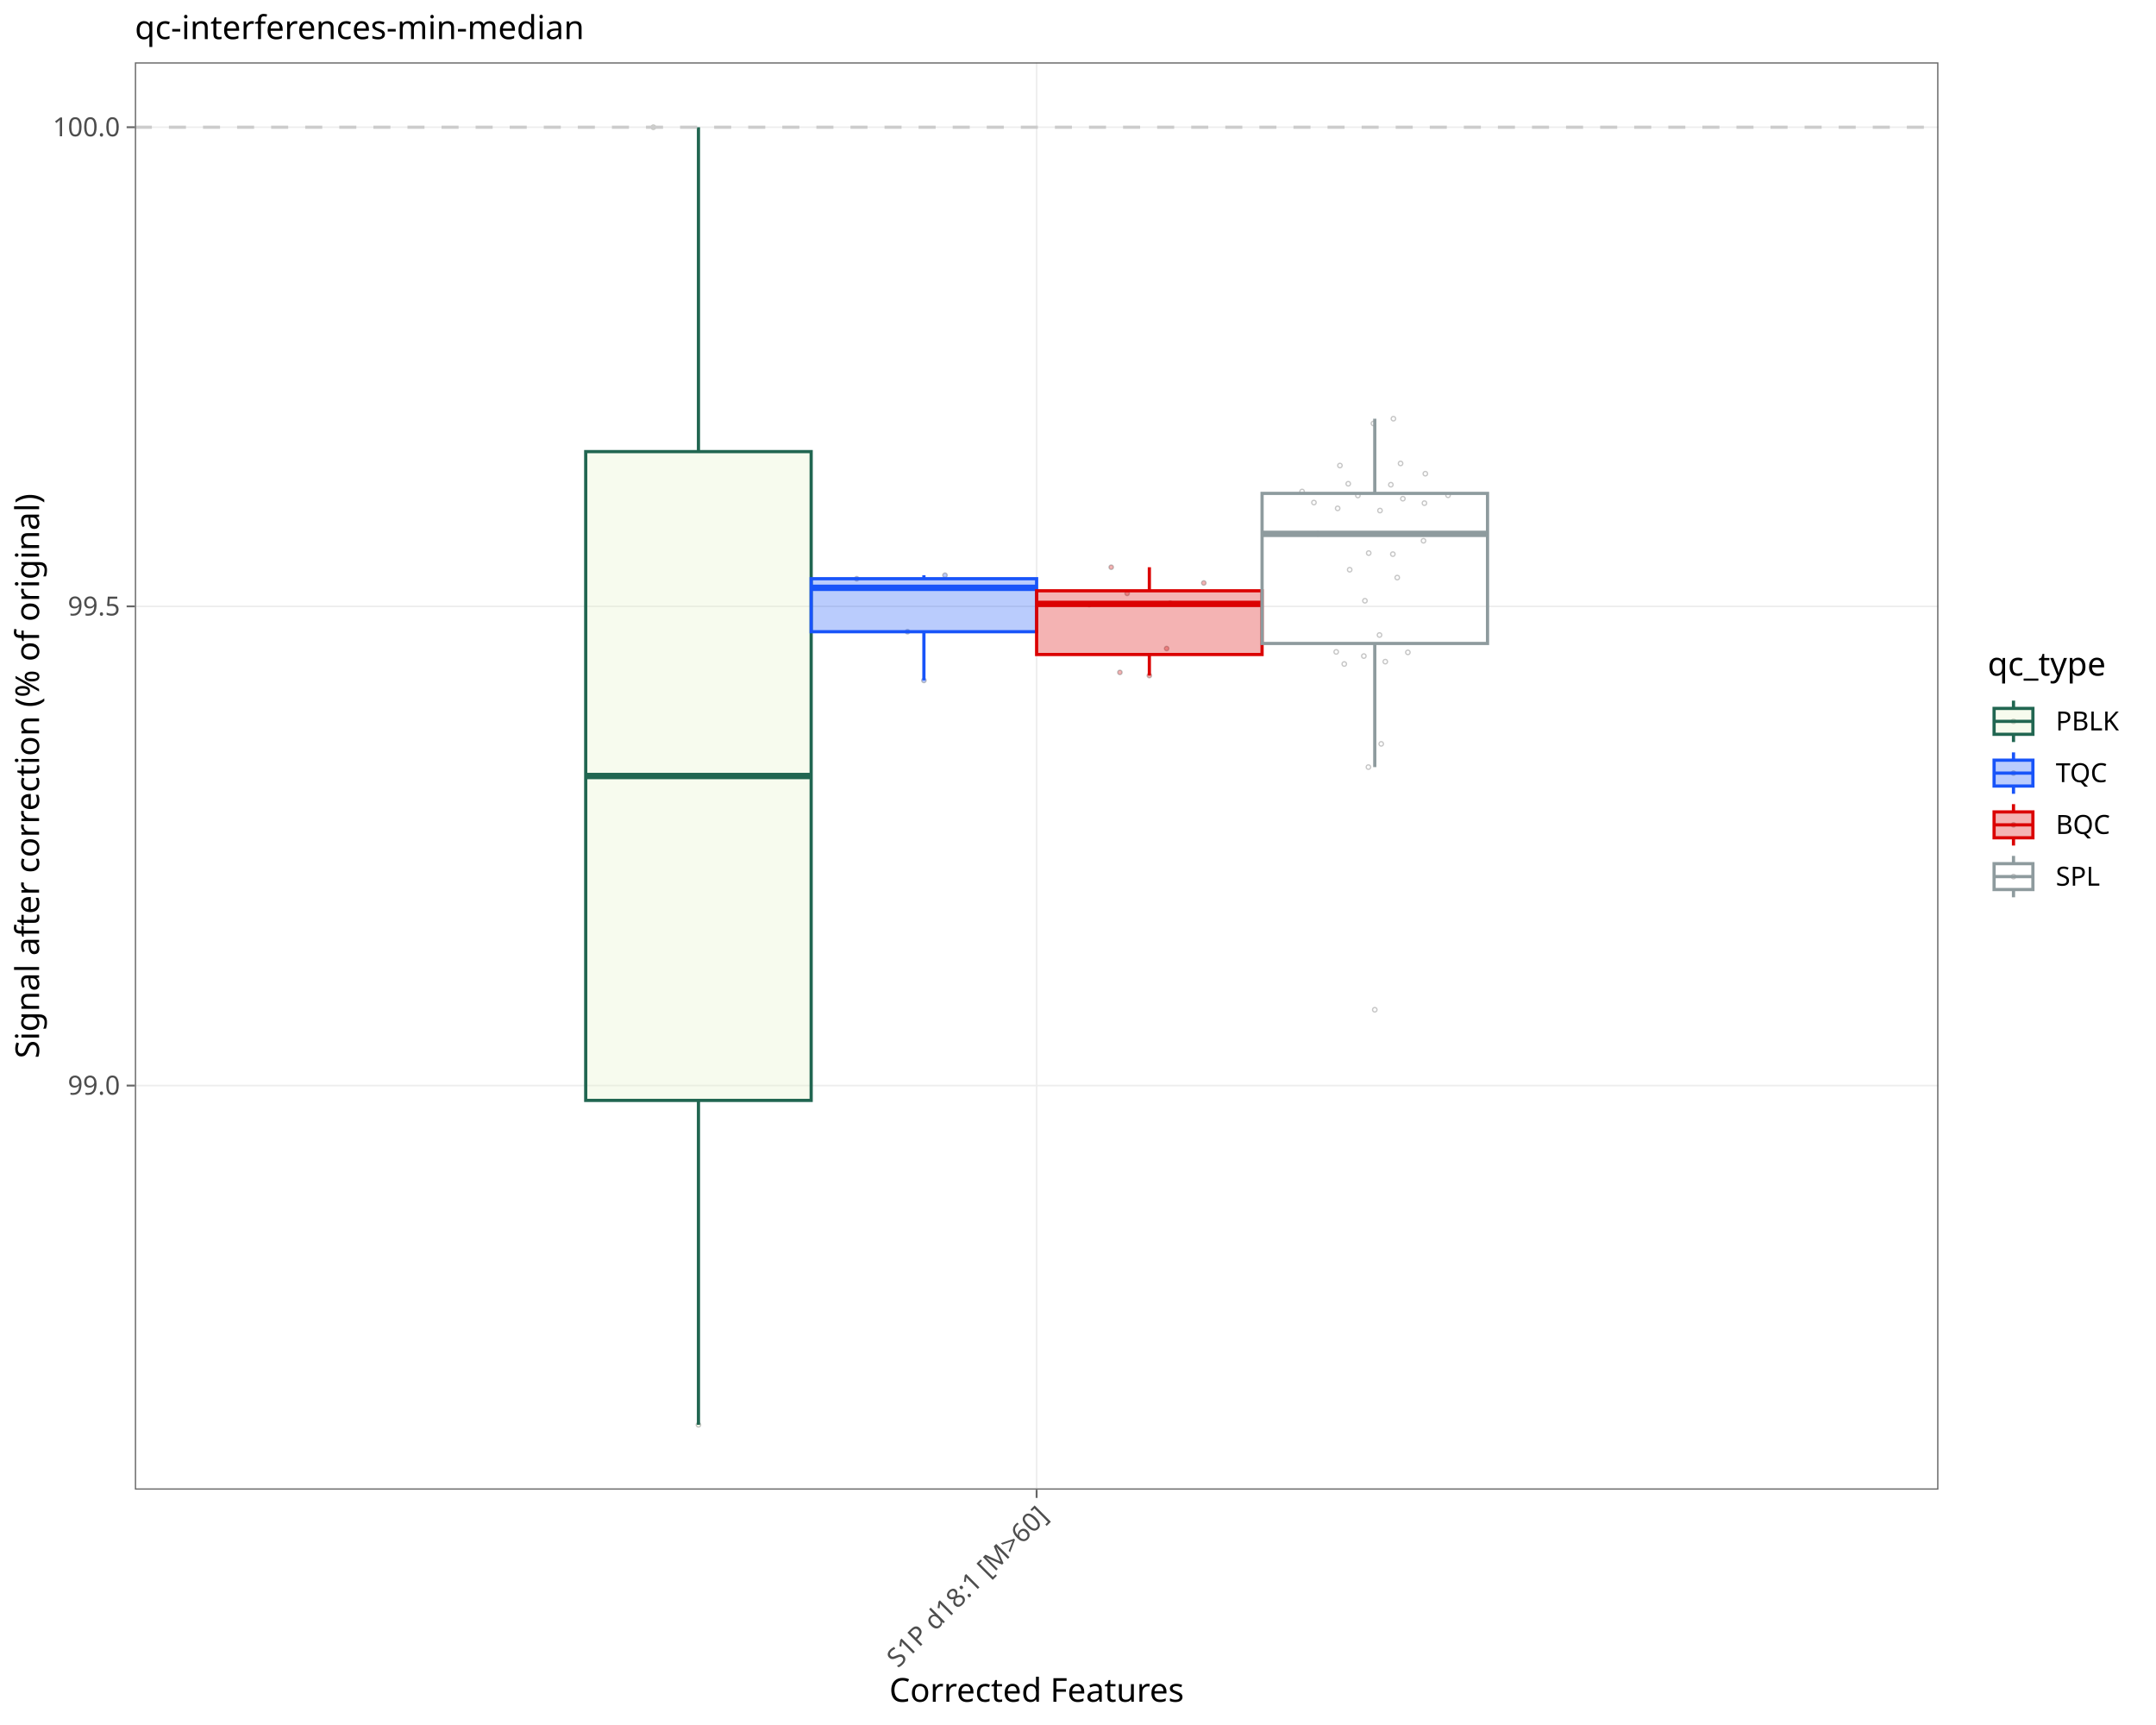
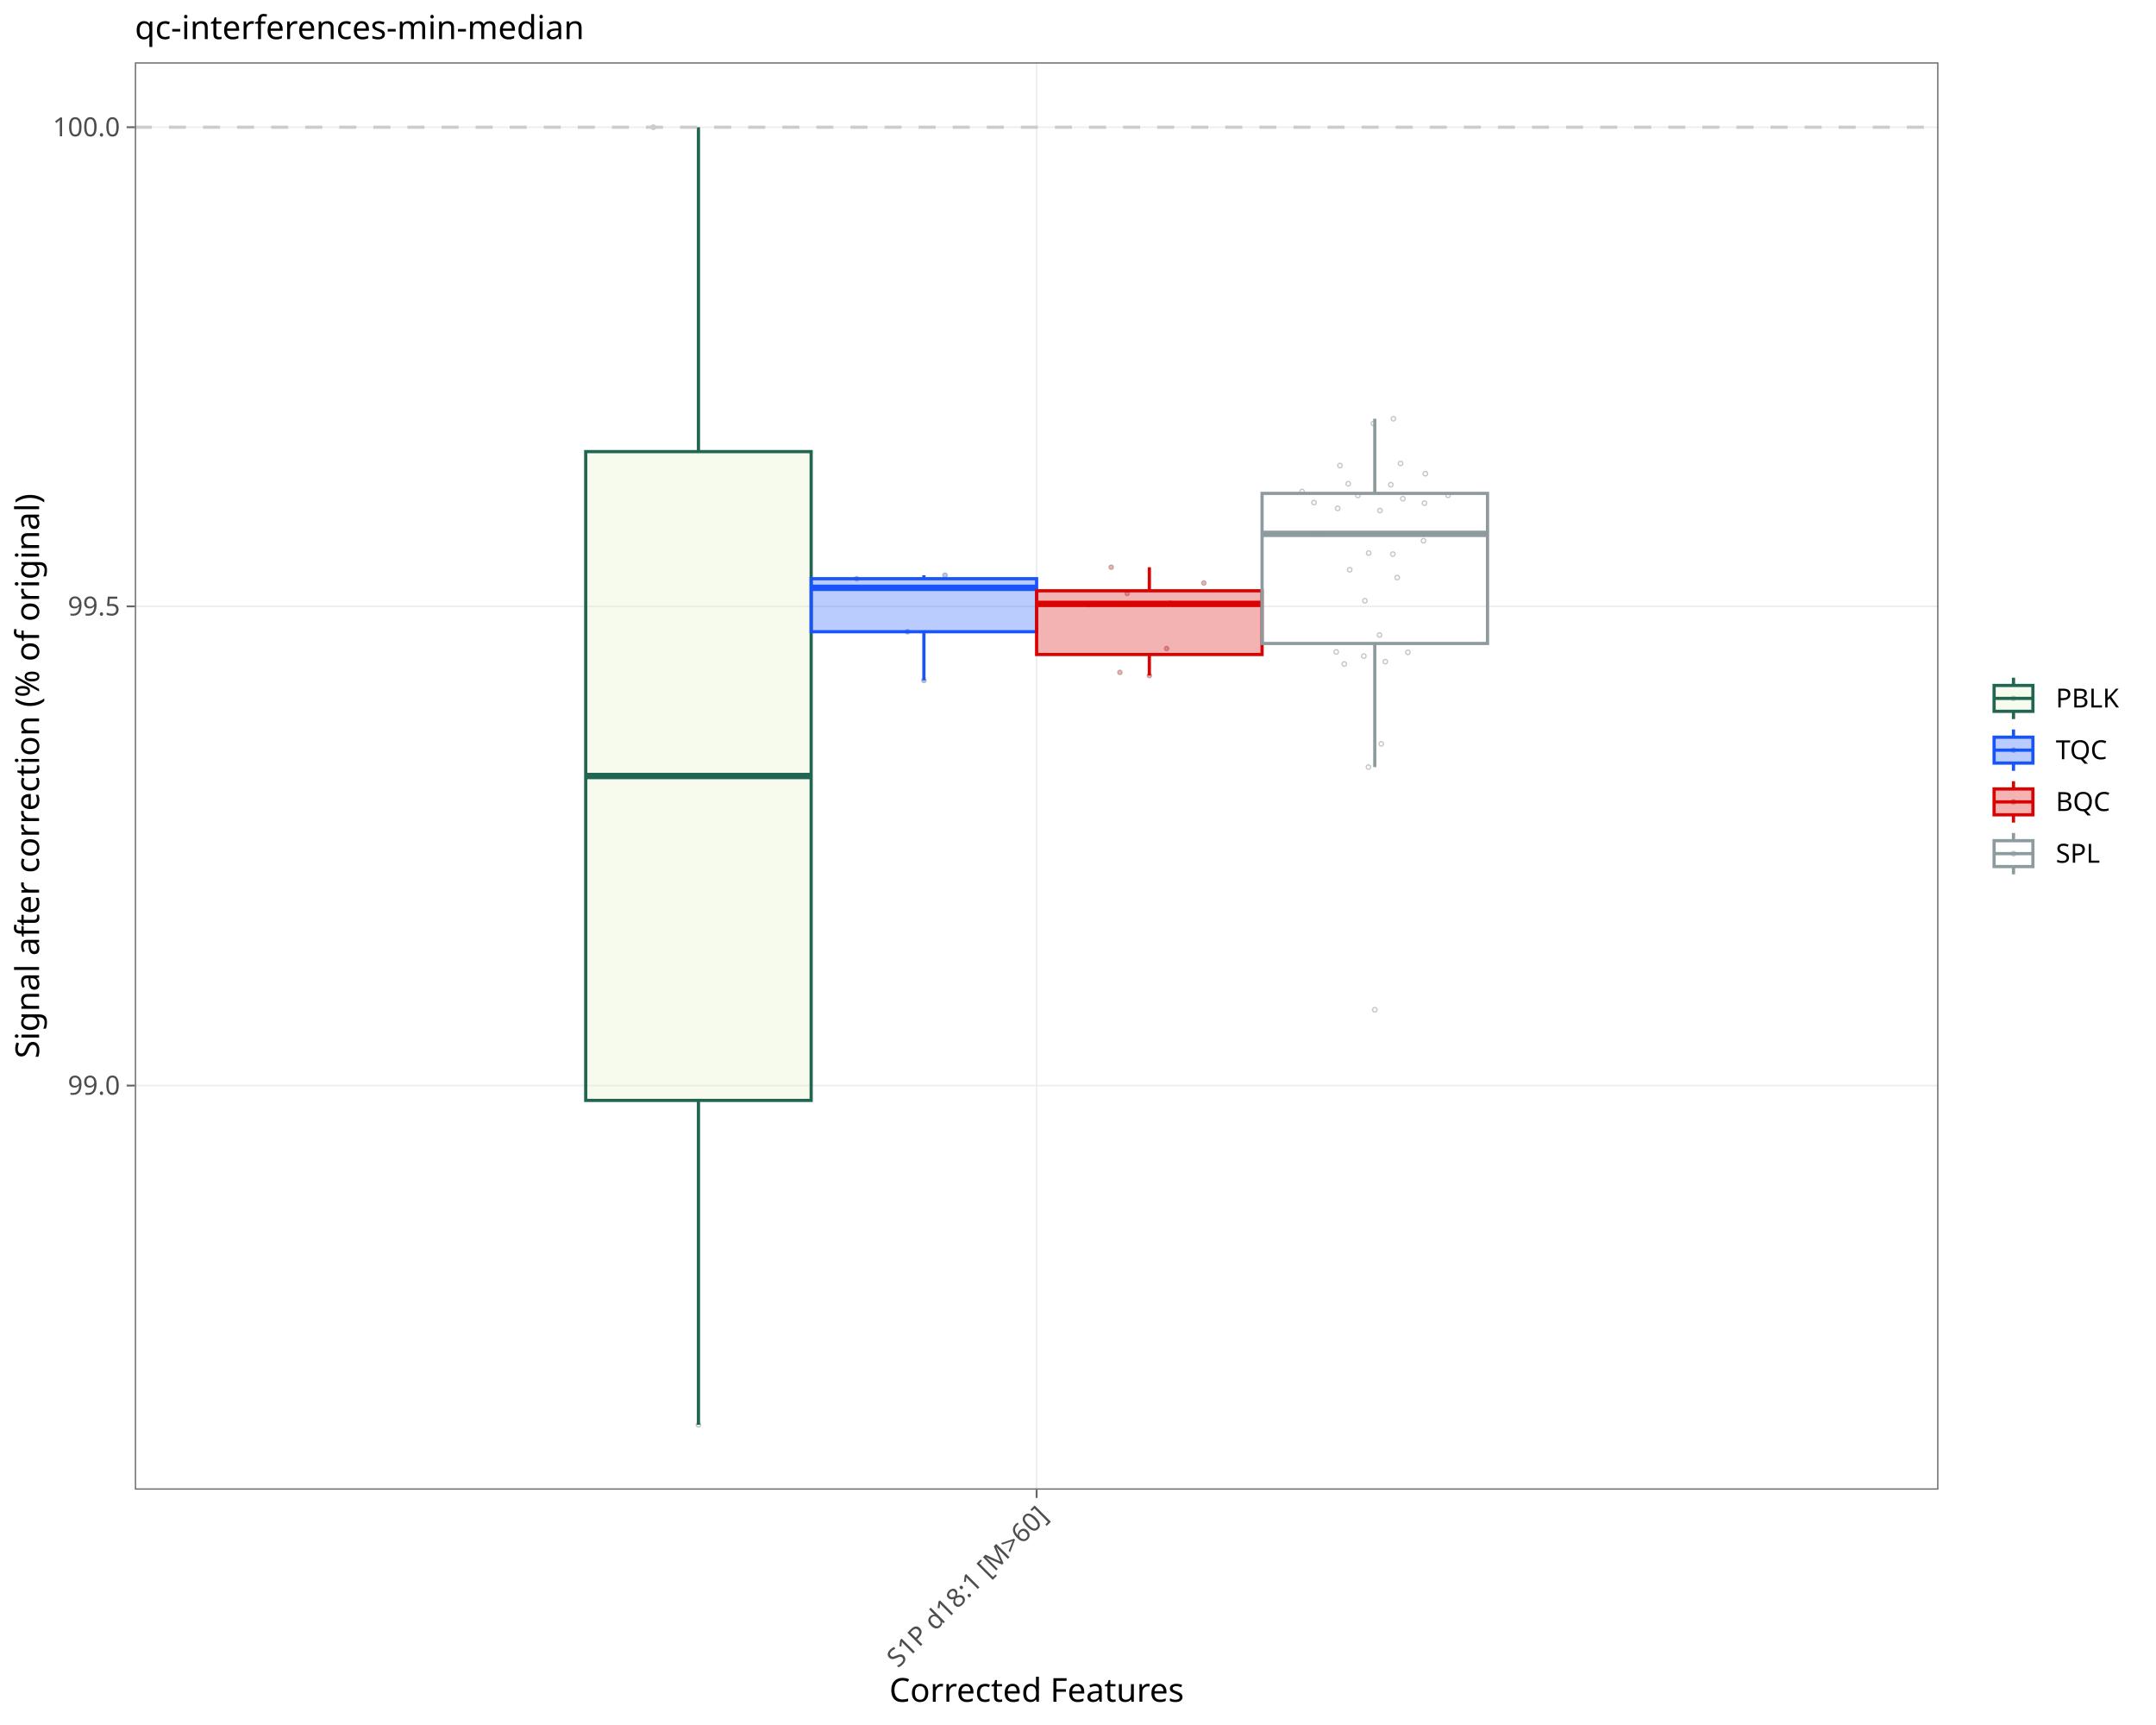
<svg xmlns="http://www.w3.org/2000/svg" class="svglite" data-engine-version="2.0" width="720.00pt" height="576.00pt" viewBox="0 0 720.00 576.00">
  <defs>
    <style type="text/css">
    .svglite line, .svglite polyline, .svglite polygon, .svglite path, .svglite rect, .svglite circle {
      fill: none;
      stroke: #000000;
      stroke-linecap: round;
      stroke-linejoin: round;
      stroke-miterlimit: 10.00;
    }
  </style>
  </defs>
  <rect width="100%" height="100%" style="stroke: none; fill: #FFFFFF;" />
  <defs>
    <clipPath id="cpMC4wMHw3MjAuMDB8MC4wMHw1NzYuMDA=">
      <rect x="0.00" y="0.00" width="720.00" height="576.00" />
    </clipPath>
  </defs>
  <g clip-path="url(#cpMC4wMHw3MjAuMDB8MC4wMHw1NzYuMDA=)">
    <rect x="0.00" y="0.00" width="720.00" height="576.00" style="stroke-width: 1.07; stroke: #FFFFFF; fill: #FFFFFF;" />
  </g>
  <defs>
    <clipPath id="cpNDUuMDN8NjQ3LjMzfDIwLjgxfDQ5Ny40Mw==">
      <rect x="45.03" y="20.81" width="602.31" height="476.61" />
    </clipPath>
  </defs>
  <g clip-path="url(#cpNDUuMDN8NjQ3LjMzfDIwLjgxfDQ5Ny40Mw==)">
    <rect x="45.03" y="20.81" width="602.31" height="476.61" style="stroke-width: 1.07; stroke: none; fill: #FFFFFF;" />
    <polyline points="45.03,362.48 647.33,362.48 " style="stroke-width: 0.53; stroke: #EDEDED; stroke-linecap: butt;" />
    <polyline points="45.03,202.48 647.33,202.48 " style="stroke-width: 0.53; stroke: #EDEDED; stroke-linecap: butt;" />
    <polyline points="45.03,42.48 647.33,42.48 " style="stroke-width: 0.53; stroke: #EDEDED; stroke-linecap: butt;" />
    <polyline points="346.18,497.43 346.18,20.81 " style="stroke-width: 0.53; stroke: #EDEDED; stroke-linecap: butt;" />
    <circle cx="233.25" cy="475.76" r="0.75" style="stroke-width: 0.43; stroke: #404040; stroke-opacity: 0.30; fill: #E4F2C4; fill-opacity: 0.30;" />
    <circle cx="218.19" cy="42.48" r="0.75" style="stroke-width: 0.43; stroke: #404040; stroke-opacity: 0.30; fill: #E4F2C4; fill-opacity: 0.30;" />
    <circle cx="303.06" cy="210.94" r="0.75" style="stroke-width: 0.43; stroke: #404040; stroke-opacity: 0.30; fill: #1854F9; fill-opacity: 0.30;" />
    <circle cx="286.10" cy="193.24" r="0.75" style="stroke-width: 0.43; stroke: #404040; stroke-opacity: 0.30; fill: #1854F9; fill-opacity: 0.30;" />
    <circle cx="321.64" cy="196.28" r="0.75" style="stroke-width: 0.43; stroke: #404040; stroke-opacity: 0.30; fill: #1854F9; fill-opacity: 0.30;" />
    <circle cx="315.58" cy="192.07" r="0.75" style="stroke-width: 0.43; stroke: #404040; stroke-opacity: 0.30; fill: #1854F9; fill-opacity: 0.30;" />
    <circle cx="308.54" cy="227.20" r="0.75" style="stroke-width: 0.43; stroke: #404040; stroke-opacity: 0.30; fill: #1854F9; fill-opacity: 0.30;" />
    <circle cx="363.77" cy="201.88" r="0.75" style="stroke-width: 0.43; stroke: #404040; stroke-opacity: 0.30; fill: #DB0202; fill-opacity: 0.30;" />
    <circle cx="376.41" cy="198.15" r="0.75" style="stroke-width: 0.43; stroke: #404040; stroke-opacity: 0.30; fill: #DB0202; fill-opacity: 0.30;" />
    <circle cx="402.01" cy="194.66" r="0.75" style="stroke-width: 0.43; stroke: #404040; stroke-opacity: 0.30; fill: #DB0202; fill-opacity: 0.30;" />
    <circle cx="389.60" cy="216.55" r="0.75" style="stroke-width: 0.43; stroke: #404040; stroke-opacity: 0.30; fill: #DB0202; fill-opacity: 0.30;" />
    <circle cx="371.09" cy="189.40" r="0.75" style="stroke-width: 0.43; stroke: #404040; stroke-opacity: 0.30; fill: #DB0202; fill-opacity: 0.30;" />
    <circle cx="390.79" cy="201.40" r="0.75" style="stroke-width: 0.43; stroke: #404040; stroke-opacity: 0.30; fill: #DB0202; fill-opacity: 0.30;" />
    <circle cx="373.99" cy="224.52" r="0.75" style="stroke-width: 0.43; stroke: #404040; stroke-opacity: 0.30; fill: #DB0202; fill-opacity: 0.30;" />
    <circle cx="383.83" cy="225.59" r="0.75" style="stroke-width: 0.43; stroke: #404040; stroke-opacity: 0.30; fill: #DB0202; fill-opacity: 0.30;" />
    <circle cx="470.16" cy="217.83" r="0.75" style="stroke-width: 0.43; stroke: #404040; stroke-opacity: 0.30;" />
    <circle cx="475.69" cy="168.01" r="0.75" style="stroke-width: 0.43; stroke: #404040; stroke-opacity: 0.30;" />
    <circle cx="446.23" cy="217.68" r="0.75" style="stroke-width: 0.43; stroke: #404040; stroke-opacity: 0.30;" />
    <circle cx="456.99" cy="256.14" r="0.75" style="stroke-width: 0.43; stroke: #404040; stroke-opacity: 0.30;" />
    <circle cx="465.34" cy="139.81" r="0.75" style="stroke-width: 0.43; stroke: #404040; stroke-opacity: 0.30;" />
    <circle cx="458.65" cy="141.40" r="0.75" style="stroke-width: 0.43; stroke: #404040; stroke-opacity: 0.30;" />
    <circle cx="460.69" cy="212.04" r="0.75" style="stroke-width: 0.43; stroke: #404040; stroke-opacity: 0.30;" />
    <circle cx="450.73" cy="190.24" r="0.75" style="stroke-width: 0.43; stroke: #404040; stroke-opacity: 0.30;" />
    <circle cx="464.48" cy="161.85" r="0.75" style="stroke-width: 0.43; stroke: #404040; stroke-opacity: 0.30;" />
    <circle cx="434.83" cy="164.11" r="0.75" style="stroke-width: 0.43; stroke: #404040; stroke-opacity: 0.30;" />
    <circle cx="459.11" cy="337.17" r="0.75" style="stroke-width: 0.43; stroke: #404040; stroke-opacity: 0.30;" />
    <circle cx="460.85" cy="170.48" r="0.75" style="stroke-width: 0.43; stroke: #404040; stroke-opacity: 0.30;" />
    <circle cx="450.25" cy="161.53" r="0.75" style="stroke-width: 0.43; stroke: #404040; stroke-opacity: 0.30;" />
    <circle cx="455.82" cy="200.60" r="0.75" style="stroke-width: 0.43; stroke: #404040; stroke-opacity: 0.30;" />
    <circle cx="448.92" cy="221.72" r="0.75" style="stroke-width: 0.43; stroke: #404040; stroke-opacity: 0.30;" />
    <circle cx="466.61" cy="192.86" r="0.75" style="stroke-width: 0.43; stroke: #404040; stroke-opacity: 0.30;" />
    <circle cx="462.62" cy="220.93" r="0.75" style="stroke-width: 0.43; stroke: #404040; stroke-opacity: 0.30;" />
    <circle cx="447.47" cy="155.45" r="0.75" style="stroke-width: 0.43; stroke: #404040; stroke-opacity: 0.30;" />
    <circle cx="483.58" cy="165.39" r="0.75" style="stroke-width: 0.43; stroke: #404040; stroke-opacity: 0.30;" />
    <circle cx="440.08" cy="178.26" r="0.75" style="stroke-width: 0.43; stroke: #404040; stroke-opacity: 0.30;" />
    <circle cx="457.08" cy="184.68" r="0.75" style="stroke-width: 0.43; stroke: #404040; stroke-opacity: 0.30;" />
    <circle cx="446.71" cy="169.75" r="0.75" style="stroke-width: 0.43; stroke: #404040; stroke-opacity: 0.30;" />
    <circle cx="475.38" cy="180.57" r="0.75" style="stroke-width: 0.43; stroke: #404040; stroke-opacity: 0.30;" />
    <circle cx="475.99" cy="158.17" r="0.75" style="stroke-width: 0.43; stroke: #404040; stroke-opacity: 0.30;" />
    <circle cx="461.26" cy="248.39" r="0.75" style="stroke-width: 0.43; stroke: #404040; stroke-opacity: 0.30;" />
    <circle cx="468.49" cy="166.52" r="0.75" style="stroke-width: 0.43; stroke: #404040; stroke-opacity: 0.30;" />
    <circle cx="465.14" cy="185.03" r="0.75" style="stroke-width: 0.43; stroke: #404040; stroke-opacity: 0.30;" />
    <circle cx="455.46" cy="219.07" r="0.75" style="stroke-width: 0.43; stroke: #404040; stroke-opacity: 0.30;" />
    <circle cx="453.47" cy="165.45" r="0.75" style="stroke-width: 0.43; stroke: #404040; stroke-opacity: 0.30;" />
    <circle cx="467.72" cy="154.75" r="0.75" style="stroke-width: 0.43; stroke: #404040; stroke-opacity: 0.30;" />
    <circle cx="438.79" cy="167.81" r="0.75" style="stroke-width: 0.43; stroke: #404040; stroke-opacity: 0.30;" />
    <line x1="233.25" y1="150.80" x2="233.25" y2="42.48" style="stroke-width: 1.07; stroke: #216651; stroke-linecap: butt;" />
    <line x1="233.25" y1="367.44" x2="233.25" y2="475.76" style="stroke-width: 1.07; stroke: #216651; stroke-linecap: butt;" />
    <polygon points="195.60,150.80 195.60,367.44 270.89,367.44 270.89,150.80 195.60,150.80 " style="stroke-width: 1.07; stroke: #216651; stroke-linecap: butt; stroke-linejoin: miter; fill: #E4F2C4; fill-opacity: 0.30;" />
    <line x1="195.60" y1="259.12" x2="270.89" y2="259.12" style="stroke-width: 2.13; stroke: #216651; stroke-linecap: butt; stroke-linejoin: miter;" />
    <line x1="308.54" y1="193.24" x2="308.54" y2="192.07" style="stroke-width: 1.07; stroke: #1854F9; stroke-linecap: butt;" />
    <line x1="308.54" y1="210.94" x2="308.54" y2="227.20" style="stroke-width: 1.07; stroke: #1854F9; stroke-linecap: butt;" />
    <polygon points="270.89,193.24 270.89,210.94 346.18,210.94 346.18,193.24 270.89,193.24 " style="stroke-width: 1.07; stroke: #1854F9; stroke-linecap: butt; stroke-linejoin: miter; fill: #1854F9; fill-opacity: 0.30;" />
    <line x1="270.89" y1="196.28" x2="346.18" y2="196.28" style="stroke-width: 2.13; stroke: #1854F9; stroke-linecap: butt; stroke-linejoin: miter;" />
    <line x1="383.83" y1="197.27" x2="383.83" y2="189.40" style="stroke-width: 1.07; stroke: #DB0202; stroke-linecap: butt;" />
    <line x1="383.83" y1="218.55" x2="383.83" y2="225.59" style="stroke-width: 1.07; stroke: #DB0202; stroke-linecap: butt;" />
    <polygon points="346.18,197.27 346.18,218.55 421.47,218.55 421.47,197.27 346.18,197.27 " style="stroke-width: 1.07; stroke: #DB0202; stroke-linecap: butt; stroke-linejoin: miter; fill: #DB0202; fill-opacity: 0.30;" />
    <line x1="346.18" y1="201.64" x2="421.47" y2="201.64" style="stroke-width: 2.13; stroke: #DB0202; stroke-linecap: butt; stroke-linejoin: miter;" />
    <line x1="459.11" y1="164.75" x2="459.11" y2="139.81" style="stroke-width: 1.07; stroke: #8E9B9E; stroke-linecap: butt;" />
    <line x1="459.11" y1="214.86" x2="459.11" y2="256.14" style="stroke-width: 1.07; stroke: #8E9B9E; stroke-linecap: butt;" />
    <polygon points="421.47,164.75 421.47,214.86 496.76,214.86 496.76,164.75 421.47,164.75 " style="stroke-width: 1.07; stroke: #8E9B9E; stroke-linecap: butt; stroke-linejoin: miter; fill: none;" />
    <line x1="421.47" y1="178.26" x2="496.76" y2="178.26" style="stroke-width: 2.13; stroke: #8E9B9E; stroke-linecap: butt; stroke-linejoin: miter;" />
    <line x1="45.03" y1="42.48" x2="647.33" y2="42.48" style="stroke-width: 1.07; stroke: #CCCCCC; stroke-dasharray: 5.69,5.69; stroke-linecap: butt;" />
    <rect x="45.03" y="20.81" width="602.31" height="476.61" style="stroke-width: 0.85; stroke: #666666;" />
  </g>
  <g clip-path="url(#cpMC4wMHw3MjAuMDB8MC4wMHw1NzYuMDA=)">
    <text x="40.10" y="365.51" text-anchor="end" style="font-size: 8.80px; fill: #4D4D4D; font-family: sans;" textLength="17.13px" lengthAdjust="spacingAndGlyphs">99.0</text>
    <text x="40.10" y="205.51" text-anchor="end" style="font-size: 8.80px; fill: #4D4D4D; font-family: sans;" textLength="17.13px" lengthAdjust="spacingAndGlyphs">99.5</text>
    <text x="40.10" y="45.51" text-anchor="end" style="font-size: 8.80px; fill: #4D4D4D; font-family: sans;" textLength="22.02px" lengthAdjust="spacingAndGlyphs">100.0</text>
    <polyline points="42.29,362.48 45.03,362.48 " style="stroke-width: 0.64; stroke: #666666; stroke-linecap: butt;" />
    <polyline points="42.29,202.48 45.03,202.48 " style="stroke-width: 0.64; stroke: #666666; stroke-linecap: butt;" />
    <polyline points="42.29,42.48 45.03,42.48 " style="stroke-width: 0.64; stroke: #666666; stroke-linecap: butt;" />
    <polyline points="346.18,500.17 346.18,497.43 " style="stroke-width: 0.64; stroke: #666666; stroke-linecap: butt;" />
    <text transform="translate(350.46,506.64) rotate(-45)" text-anchor="end" style="font-size: 8.80px; fill: #4D4D4D; font-family: sans;" textLength="70.70px" lengthAdjust="spacingAndGlyphs">S1P d18:1 [M&gt;60]</text>
    <text x="346.18" y="568.24" text-anchor="middle" style="font-size: 11.00px; font-family: sans;" textLength="94.78px" lengthAdjust="spacingAndGlyphs">Corrected Features</text>
    <text transform="translate(13.05,259.12) rotate(-90)" text-anchor="middle" style="font-size: 11.00px; font-family: sans;" textLength="177.92px" lengthAdjust="spacingAndGlyphs">Signal after correction (% of original)</text>
-     <rect x="658.29" y="211.41" width="56.23" height="95.41" style="stroke-width: 1.07; stroke: none; fill: #FFFFFF;" />
-     <text x="663.77" y="225.60" style="font-size: 11.00px; font-family: sans;" textLength="38.54px" lengthAdjust="spacingAndGlyphs">qc_type</text>
-     <rect x="663.77" y="232.23" width="17.28" height="17.28" style="stroke-width: 1.07; stroke: none; fill: #FFFFFF;" />
-     <circle cx="672.41" cy="240.87" r="0.75" style="stroke-width: 0.43; stroke: #404040; stroke-opacity: 0.30; fill: #E4F2C4; fill-opacity: 0.30;" />
-     <polyline points="672.41,247.78 672.41,245.19 " style="stroke-width: 1.07; stroke: #216651; stroke-linecap: butt; stroke-linejoin: miter;" />
-     <polyline points="672.41,236.55 672.41,233.95 " style="stroke-width: 1.07; stroke: #216651; stroke-linecap: butt; stroke-linejoin: miter;" />
-     <rect x="665.93" y="236.55" width="12.96" height="8.64" style="stroke-width: 1.07; stroke: #216651; stroke-linecap: butt; stroke-linejoin: miter; fill: #E4F2C4; fill-opacity: 0.30;" />
-     <polyline points="665.93,240.87 678.89,240.87 " style="stroke-width: 1.07; stroke: #216651; stroke-linecap: butt; stroke-linejoin: miter;" />
-     <polyline points="672.41,247.78 672.41,247.78 " style="stroke-width: 1.07; stroke: #216651; stroke-linecap: butt; stroke-linejoin: miter;" />
-     <polyline points="672.41,233.95 672.41,233.95 " style="stroke-width: 1.07; stroke: #216651; stroke-linecap: butt; stroke-linejoin: miter;" />
-     <rect x="663.77" y="249.51" width="17.28" height="17.28" style="stroke-width: 1.07; stroke: none; fill: #FFFFFF;" />
-     <circle cx="672.41" cy="258.15" r="0.75" style="stroke-width: 0.43; stroke: #404040; stroke-opacity: 0.30; fill: #1854F9; fill-opacity: 0.30;" />
-     <polyline points="672.41,265.06 672.41,262.47 " style="stroke-width: 1.07; stroke: #1854F9; stroke-linecap: butt; stroke-linejoin: miter;" />
-     <polyline points="672.41,253.83 672.41,251.23 " style="stroke-width: 1.07; stroke: #1854F9; stroke-linecap: butt; stroke-linejoin: miter;" />
-     <rect x="665.93" y="253.83" width="12.96" height="8.64" style="stroke-width: 1.07; stroke: #1854F9; stroke-linecap: butt; stroke-linejoin: miter; fill: #1854F9; fill-opacity: 0.30;" />
-     <polyline points="665.93,258.15 678.89,258.15 " style="stroke-width: 1.07; stroke: #1854F9; stroke-linecap: butt; stroke-linejoin: miter;" />
-     <polyline points="672.41,265.06 672.41,265.06 " style="stroke-width: 1.07; stroke: #1854F9; stroke-linecap: butt; stroke-linejoin: miter;" />
-     <polyline points="672.41,251.23 672.41,251.23 " style="stroke-width: 1.07; stroke: #1854F9; stroke-linecap: butt; stroke-linejoin: miter;" />
-     <rect x="663.77" y="266.79" width="17.28" height="17.28" style="stroke-width: 1.07; stroke: none; fill: #FFFFFF;" />
-     <circle cx="672.41" cy="275.43" r="0.75" style="stroke-width: 0.43; stroke: #404040; stroke-opacity: 0.30; fill: #DB0202; fill-opacity: 0.30;" />
-     <polyline points="672.41,282.34 672.41,279.75 " style="stroke-width: 1.07; stroke: #DB0202; stroke-linecap: butt; stroke-linejoin: miter;" />
-     <polyline points="672.41,271.11 672.41,268.51 " style="stroke-width: 1.07; stroke: #DB0202; stroke-linecap: butt; stroke-linejoin: miter;" />
-     <rect x="665.93" y="271.11" width="12.96" height="8.64" style="stroke-width: 1.07; stroke: #DB0202; stroke-linecap: butt; stroke-linejoin: miter; fill: #DB0202; fill-opacity: 0.30;" />
-     <polyline points="665.93,275.43 678.89,275.43 " style="stroke-width: 1.07; stroke: #DB0202; stroke-linecap: butt; stroke-linejoin: miter;" />
-     <polyline points="672.41,282.34 672.41,282.34 " style="stroke-width: 1.07; stroke: #DB0202; stroke-linecap: butt; stroke-linejoin: miter;" />
-     <polyline points="672.41,268.51 672.41,268.51 " style="stroke-width: 1.07; stroke: #DB0202; stroke-linecap: butt; stroke-linejoin: miter;" />
-     <rect x="663.77" y="284.07" width="17.28" height="17.28" style="stroke-width: 1.07; stroke: none; fill: #FFFFFF;" />
-     <circle cx="672.41" cy="292.71" r="0.75" style="stroke-width: 0.43; stroke: #404040; stroke-opacity: 0.30;" />
-     <polyline points="672.41,299.62 672.41,297.03 " style="stroke-width: 1.07; stroke: #8E9B9E; stroke-linecap: butt; stroke-linejoin: miter;" />
-     <polyline points="672.41,288.39 672.41,285.79 " style="stroke-width: 1.07; stroke: #8E9B9E; stroke-linecap: butt; stroke-linejoin: miter;" />
-     <rect x="665.93" y="288.39" width="12.96" height="8.64" style="stroke-width: 1.07; stroke: #8E9B9E; stroke-linecap: butt; stroke-linejoin: miter;" />
-     <polyline points="665.93,292.71 678.89,292.71 " style="stroke-width: 1.07; stroke: #8E9B9E; stroke-linecap: butt; stroke-linejoin: miter;" />
-     <polyline points="672.41,299.62 672.41,299.62 " style="stroke-width: 1.07; stroke: #8E9B9E; stroke-linecap: butt; stroke-linejoin: miter;" />
-     <polyline points="672.41,285.79 672.41,285.79 " style="stroke-width: 1.07; stroke: #8E9B9E; stroke-linecap: butt; stroke-linejoin: miter;" />
-     <text x="686.53" y="243.89" style="font-size: 8.80px; font-family: sans;" textLength="22.51px" lengthAdjust="spacingAndGlyphs">PBLK</text>
-     <text x="686.53" y="261.17" style="font-size: 8.80px; font-family: sans;" textLength="18.58px" lengthAdjust="spacingAndGlyphs">TQC</text>
-     <text x="686.53" y="278.45" style="font-size: 8.80px; font-family: sans;" textLength="19.08px" lengthAdjust="spacingAndGlyphs">BQC</text>
-     <text x="686.53" y="295.73" style="font-size: 8.80px; font-family: sans;" textLength="16.64px" lengthAdjust="spacingAndGlyphs">SPL</text>
+     <rect x="658.29" y="219.08" width="56.23" height="80.08" style="stroke-width: 1.07; stroke: none; fill: #FFFFFF;" />
+     <rect x="663.77" y="224.56" width="17.28" height="17.28" style="stroke-width: 1.07; stroke: none; fill: #FFFFFF;" />
+     <circle cx="672.41" cy="233.20" r="0.75" style="stroke-width: 0.43; stroke: #404040; stroke-opacity: 0.30; fill: #E4F2C4; fill-opacity: 0.30;" />
+     <polyline points="672.41,240.11 672.41,237.52 " style="stroke-width: 1.07; stroke: #216651; stroke-linecap: butt; stroke-linejoin: miter;" />
+     <polyline points="672.41,228.88 672.41,226.29 " style="stroke-width: 1.07; stroke: #216651; stroke-linecap: butt; stroke-linejoin: miter;" />
+     <rect x="665.93" y="228.88" width="12.96" height="8.64" style="stroke-width: 1.07; stroke: #216651; stroke-linecap: butt; stroke-linejoin: miter; fill: #E4F2C4; fill-opacity: 0.30;" />
+     <polyline points="665.93,233.20 678.89,233.20 " style="stroke-width: 1.07; stroke: #216651; stroke-linecap: butt; stroke-linejoin: miter;" />
+     <polyline points="672.41,240.11 672.41,240.11 " style="stroke-width: 1.07; stroke: #216651; stroke-linecap: butt; stroke-linejoin: miter;" />
+     <polyline points="672.41,226.29 672.41,226.29 " style="stroke-width: 1.07; stroke: #216651; stroke-linecap: butt; stroke-linejoin: miter;" />
+     <rect x="663.77" y="241.84" width="17.28" height="17.28" style="stroke-width: 1.07; stroke: none; fill: #FFFFFF;" />
+     <circle cx="672.41" cy="250.48" r="0.75" style="stroke-width: 0.43; stroke: #404040; stroke-opacity: 0.30; fill: #1854F9; fill-opacity: 0.30;" />
+     <polyline points="672.41,257.39 672.41,254.80 " style="stroke-width: 1.07; stroke: #1854F9; stroke-linecap: butt; stroke-linejoin: miter;" />
+     <polyline points="672.41,246.16 672.41,243.57 " style="stroke-width: 1.07; stroke: #1854F9; stroke-linecap: butt; stroke-linejoin: miter;" />
+     <rect x="665.93" y="246.16" width="12.96" height="8.64" style="stroke-width: 1.07; stroke: #1854F9; stroke-linecap: butt; stroke-linejoin: miter; fill: #1854F9; fill-opacity: 0.30;" />
+     <polyline points="665.93,250.48 678.89,250.48 " style="stroke-width: 1.07; stroke: #1854F9; stroke-linecap: butt; stroke-linejoin: miter;" />
+     <polyline points="672.41,257.39 672.41,257.39 " style="stroke-width: 1.07; stroke: #1854F9; stroke-linecap: butt; stroke-linejoin: miter;" />
+     <polyline points="672.41,243.57 672.41,243.57 " style="stroke-width: 1.07; stroke: #1854F9; stroke-linecap: butt; stroke-linejoin: miter;" />
+     <rect x="663.77" y="259.12" width="17.28" height="17.28" style="stroke-width: 1.07; stroke: none; fill: #FFFFFF;" />
+     <circle cx="672.41" cy="267.76" r="0.75" style="stroke-width: 0.43; stroke: #404040; stroke-opacity: 0.30; fill: #DB0202; fill-opacity: 0.30;" />
+     <polyline points="672.41,274.67 672.41,272.08 " style="stroke-width: 1.07; stroke: #DB0202; stroke-linecap: butt; stroke-linejoin: miter;" />
+     <polyline points="672.41,263.44 672.41,260.85 " style="stroke-width: 1.07; stroke: #DB0202; stroke-linecap: butt; stroke-linejoin: miter;" />
+     <rect x="665.93" y="263.44" width="12.96" height="8.64" style="stroke-width: 1.07; stroke: #DB0202; stroke-linecap: butt; stroke-linejoin: miter; fill: #DB0202; fill-opacity: 0.30;" />
+     <polyline points="665.93,267.76 678.89,267.76 " style="stroke-width: 1.07; stroke: #DB0202; stroke-linecap: butt; stroke-linejoin: miter;" />
+     <polyline points="672.41,274.67 672.41,274.67 " style="stroke-width: 1.07; stroke: #DB0202; stroke-linecap: butt; stroke-linejoin: miter;" />
+     <polyline points="672.41,260.85 672.41,260.85 " style="stroke-width: 1.07; stroke: #DB0202; stroke-linecap: butt; stroke-linejoin: miter;" />
+     <rect x="663.77" y="276.40" width="17.28" height="17.28" style="stroke-width: 1.07; stroke: none; fill: #FFFFFF;" />
+     <circle cx="672.41" cy="285.04" r="0.75" style="stroke-width: 0.43; stroke: #404040; stroke-opacity: 0.30;" />
+     <polyline points="672.41,291.95 672.41,289.36 " style="stroke-width: 1.07; stroke: #8E9B9E; stroke-linecap: butt; stroke-linejoin: miter;" />
+     <polyline points="672.41,280.72 672.41,278.13 " style="stroke-width: 1.07; stroke: #8E9B9E; stroke-linecap: butt; stroke-linejoin: miter;" />
+     <rect x="665.93" y="280.72" width="12.96" height="8.64" style="stroke-width: 1.07; stroke: #8E9B9E; stroke-linecap: butt; stroke-linejoin: miter;" />
+     <polyline points="665.93,285.04 678.89,285.04 " style="stroke-width: 1.07; stroke: #8E9B9E; stroke-linecap: butt; stroke-linejoin: miter;" />
+     <polyline points="672.41,291.95 672.41,291.95 " style="stroke-width: 1.07; stroke: #8E9B9E; stroke-linecap: butt; stroke-linejoin: miter;" />
+     <polyline points="672.41,278.13 672.41,278.13 " style="stroke-width: 1.07; stroke: #8E9B9E; stroke-linecap: butt; stroke-linejoin: miter;" />
+     <text x="686.53" y="236.23" style="font-size: 8.80px; font-family: sans;" textLength="22.51px" lengthAdjust="spacingAndGlyphs">PBLK</text>
+     <text x="686.53" y="253.51" style="font-size: 8.80px; font-family: sans;" textLength="18.58px" lengthAdjust="spacingAndGlyphs">TQC</text>
+     <text x="686.53" y="270.79" style="font-size: 8.80px; font-family: sans;" textLength="19.08px" lengthAdjust="spacingAndGlyphs">BQC</text>
+     <text x="686.53" y="288.07" style="font-size: 8.80px; font-family: sans;" textLength="16.64px" lengthAdjust="spacingAndGlyphs">SPL</text>
    <text x="45.03" y="13.05" style="font-size: 11.00px; font-family: sans;" textLength="140.02px" lengthAdjust="spacingAndGlyphs">qc-interferences-min-median</text>
  </g>
</svg>
